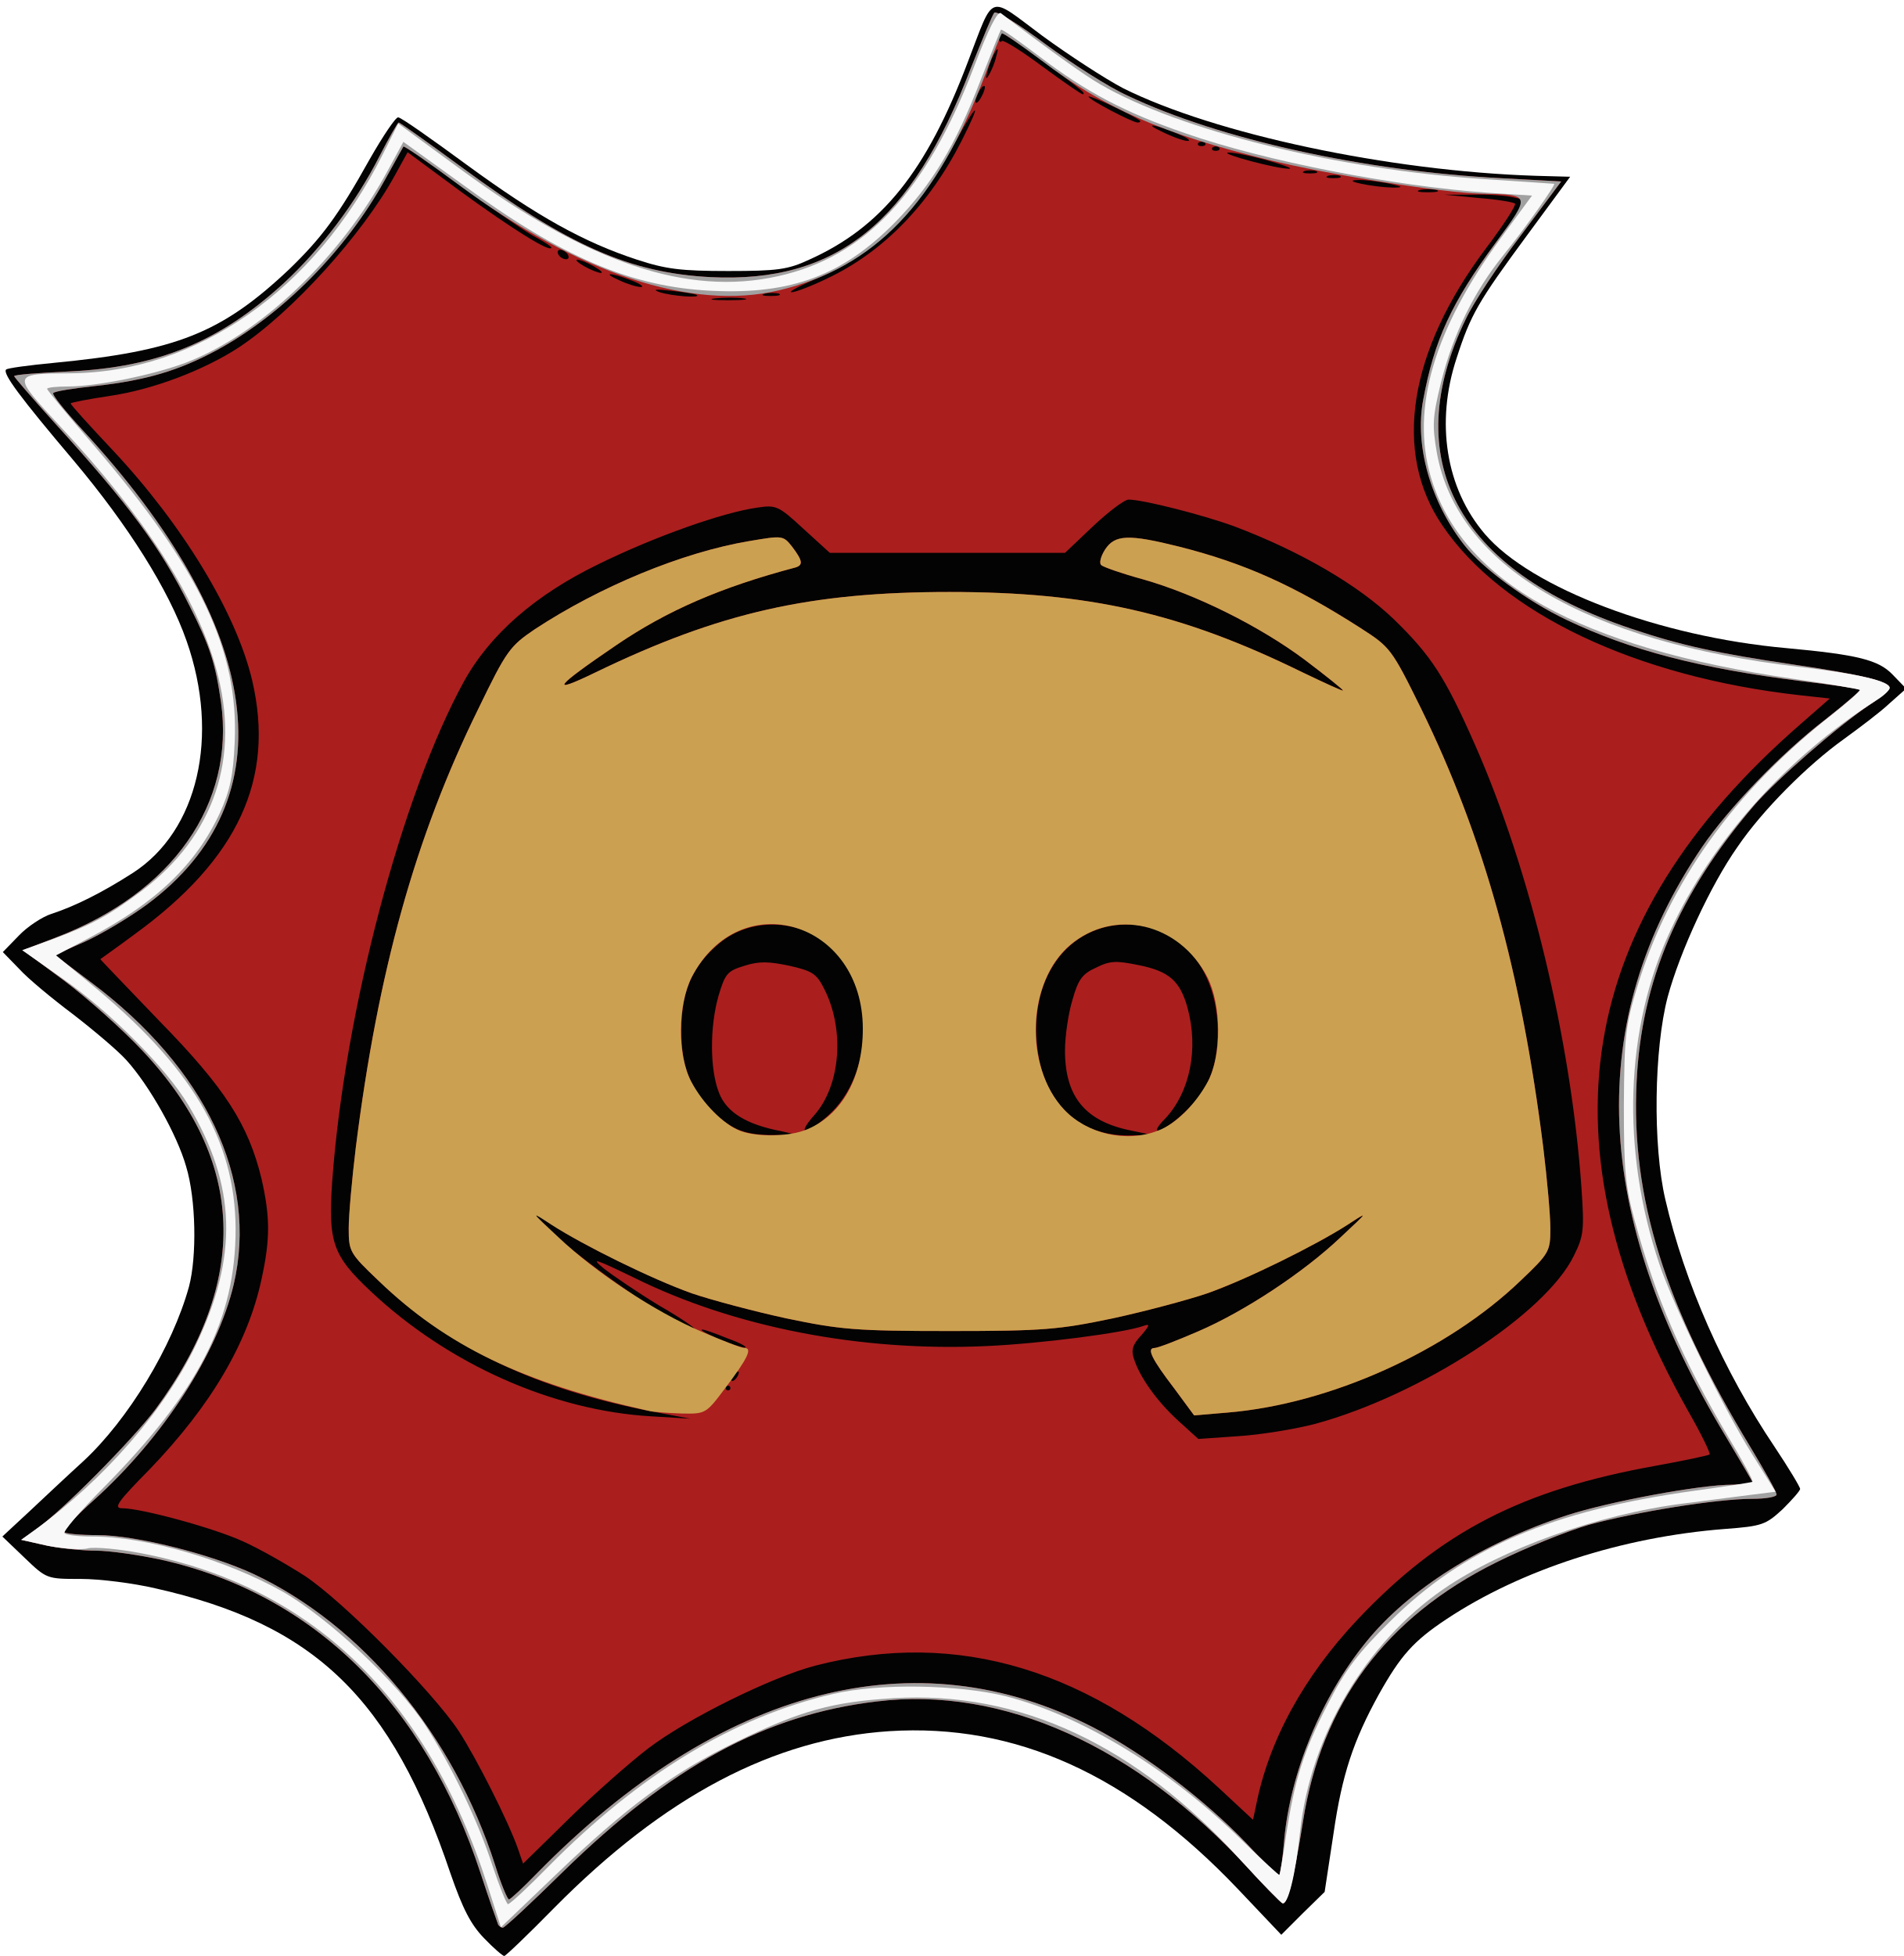
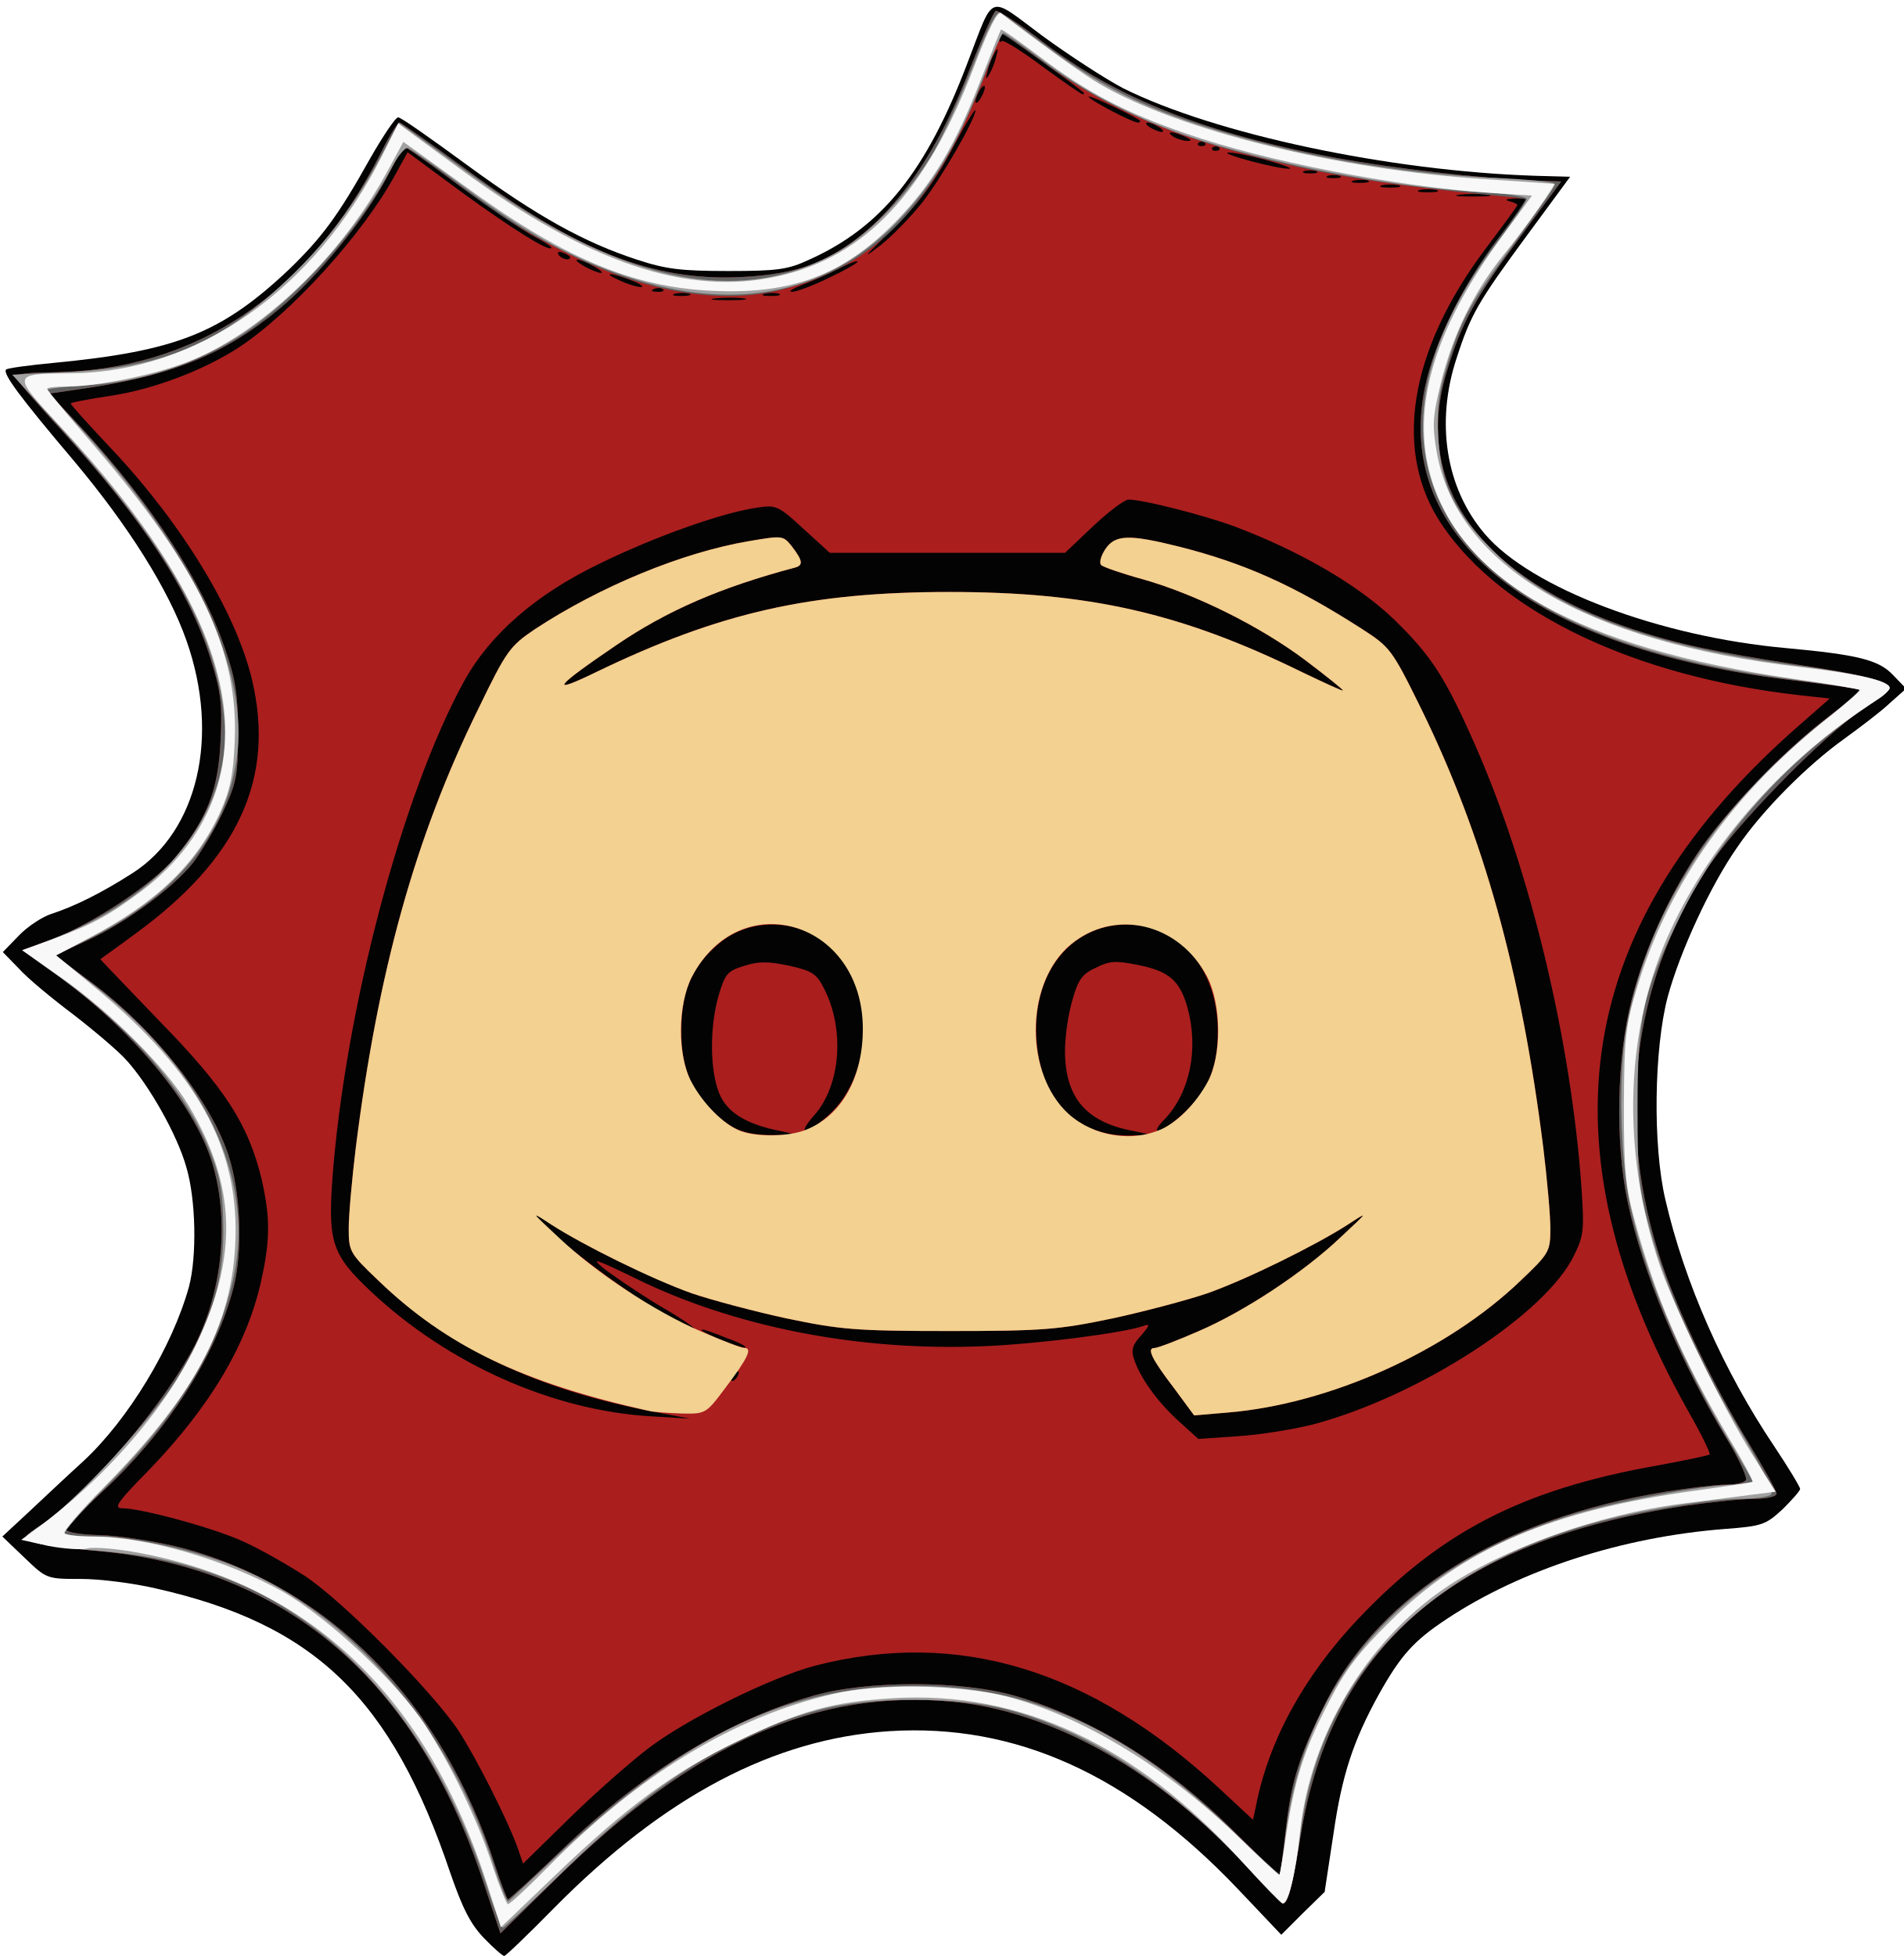
<svg xmlns="http://www.w3.org/2000/svg" version="1.0" width="404px" height="415px" viewBox="0 0 4040 4150" preserveAspectRatio="xMidYMid meet">
  <g id="layer101" fill="#030303" stroke="none">
    <path d="M1027 4112 c-28 -29 -45 -62 -71 -137 -125 -372 -288 -529 -626 -605 -47 -11 -118 -20 -158 -20 -73 0 -73 0 -120 -45 l-47 -45 56 -52 c31 -29 83 -78 116 -108 95 -88 189 -243 224 -370 17 -64 15 -186 -6 -255 -19 -67 -78 -172 -127 -226 -18 -20 -69 -63 -113 -97 -44 -33 -96 -76 -114 -96 l-35 -36 34 -35 c18 -19 50 -40 69 -46 49 -16 106 -44 173 -87 138 -89 185 -290 114 -492 -38 -109 -124 -245 -239 -382 -116 -137 -152 -186 -144 -194 3 -3 48 -9 100 -14 261 -25 357 -63 501 -199 68 -66 103 -112 171 -234 28 -49 55 -89 60 -88 6 0 71 46 146 101 149 109 248 164 361 201 61 20 93 24 193 24 105 0 127 -3 172 -24 154 -69 249 -187 337 -420 57 -148 41 -142 158 -55 56 41 133 91 171 111 194 97 564 176 876 186 l73 2 -92 125 c-103 140 -119 167 -149 260 -45 136 -23 276 60 373 98 115 371 218 639 242 152 14 196 25 226 56 l29 30 -36 32 c-19 18 -63 51 -96 75 -77 55 -173 151 -226 229 -57 81 -122 222 -148 318 -29 110 -32 315 -5 430 41 177 123 363 232 525 30 45 54 85 54 89 0 4 -17 23 -37 43 -36 33 -43 36 -123 42 -219 17 -433 87 -590 191 -71 47 -98 78 -144 160 -54 98 -78 170 -96 294 l-19 125 -46 45 -46 46 -92 -97 c-231 -243 -472 -352 -740 -335 -245 16 -477 138 -712 376 -55 56 -102 101 -105 101 -3 0 -23 -17 -43 -38z" />
  </g>
  <g id="layer102" fill="#ab1e1e" stroke="none">
-     <path d="M1057 4083 c-2 -5 -19 -53 -37 -108 -118 -361 -356 -594 -679 -666 -47 -10 -109 -19 -138 -19 -29 0 -76 -5 -105 -11 l-53 -12 30 -21 c56 -39 206 -191 255 -256 201 -273 192 -527 -27 -760 -42 -45 -116 -111 -165 -148 l-89 -66 70 -27 c248 -95 380 -284 350 -499 -12 -83 -23 -118 -67 -205 -62 -125 -128 -214 -289 -391 -46 -51 -83 -94 -83 -96 0 -3 53 -7 118 -10 188 -9 318 -63 454 -187 80 -74 153 -171 203 -269 20 -39 39 -72 41 -72 3 0 63 43 134 95 227 167 357 224 528 233 267 13 426 -115 552 -443 24 -60 46 -114 50 -118 4 -5 53 25 109 67 56 41 134 91 174 109 196 93 502 160 791 175 l129 7 -86 115 c-48 63 -100 142 -116 176 -145 298 -20 534 351 658 104 35 181 52 344 76 143 21 204 36 204 49 0 5 -19 21 -42 36 -65 43 -198 159 -245 213 -161 188 -240 373 -250 588 -12 246 60 475 242 775 30 50 55 94 55 100 0 5 -23 9 -51 9 -76 0 -248 28 -347 55 -48 14 -137 50 -197 80 -234 116 -371 300 -410 550 -19 119 -33 177 -43 173 -4 -2 -37 -34 -72 -73 -240 -261 -522 -388 -790 -355 -236 28 -436 137 -666 362 -66 65 -123 118 -127 118 -3 0 -8 -3 -10 -7z m83 -109 c388 -395 803 -503 1180 -309 110 57 238 155 324 245 37 40 69 70 71 68 2 -2 7 -35 10 -73 13 -144 79 -304 173 -420 91 -113 247 -211 427 -270 89 -29 283 -65 351 -65 24 0 44 -2 44 -3 0 -2 -26 -46 -57 -98 -285 -472 -302 -882 -51 -1252 56 -82 167 -198 261 -270 42 -33 76 -62 74 -64 -2 -2 -58 -10 -125 -18 -214 -27 -362 -65 -498 -130 -84 -40 -178 -109 -217 -159 -71 -91 -105 -210 -87 -307 24 -129 60 -207 154 -334 l67 -90 -28 -6 c-15 -4 -55 -7 -88 -6 l-60 0 72 7 c40 3 75 9 78 12 3 3 -24 45 -61 94 -165 219 -199 434 -93 589 126 186 410 321 758 360 l64 7 -64 56 c-478 417 -555 889 -237 1455 28 49 48 90 46 93 -3 2 -54 13 -115 24 -284 51 -456 140 -632 326 -114 121 -189 257 -216 397 l-6 28 -72 -67 c-273 -253 -554 -338 -857 -260 -92 24 -273 113 -355 176 -38 29 -114 96 -167 148 l-98 96 -11 -32 c-20 -57 -88 -192 -126 -250 -55 -83 -246 -276 -327 -329 -39 -25 -97 -58 -131 -73 -61 -28 -215 -70 -256 -70 -19 0 -9 -14 58 -82 131 -136 209 -269 238 -404 19 -87 18 -133 0 -213 -28 -115 -77 -192 -217 -335 -69 -72 -126 -131 -125 -131 1 -1 34 -24 73 -53 220 -160 298 -330 249 -539 -34 -143 -147 -329 -295 -487 -49 -52 -90 -97 -90 -100 0 -2 37 -9 83 -16 90 -13 199 -54 274 -103 112 -74 262 -239 331 -365 l27 -49 115 85 c106 77 190 130 190 117 0 -2 -15 -12 -32 -21 -18 -9 -88 -57 -156 -106 -68 -50 -124 -89 -126 -87 -1 2 -19 34 -40 72 -82 148 -216 284 -356 360 -80 43 -149 64 -258 76 -46 5 -86 11 -89 15 -3 3 24 37 60 76 389 420 439 786 139 1009 -38 28 -97 63 -132 79 l-64 28 77 58 c244 183 355 418 303 641 -35 148 -150 325 -296 457 -38 34 -67 64 -65 68 2 4 35 7 72 7 80 0 239 40 330 82 231 108 425 341 514 619 12 39 26 72 29 72 3 0 30 -25 60 -56z m1651 -953 c224 -61 489 -233 549 -357 21 -42 22 -55 16 -144 -22 -313 -109 -675 -226 -940 -64 -145 -93 -189 -172 -266 -76 -73 -198 -144 -338 -197 -65 -24 -194 -57 -225 -57 -9 0 -43 26 -76 57 l-59 56 -250 0 -249 0 -56 -51 c-53 -49 -58 -51 -98 -45 -72 10 -217 61 -337 120 -134 65 -230 149 -285 248 -132 240 -254 702 -280 1061 -9 130 1 158 82 234 165 155 387 253 595 265 l83 5 -80 -15 c-247 -47 -435 -137 -582 -278 -61 -58 -63 -62 -63 -111 0 -28 7 -105 15 -171 47 -374 126 -659 260 -931 60 -124 67 -133 120 -169 137 -90 312 -163 455 -187 71 -12 72 -12 91 12 22 29 24 39 7 44 -159 42 -273 92 -379 164 -134 91 -145 107 -44 58 263 -127 455 -170 750 -170 295 0 491 44 748 170 48 23 87 41 87 39 0 -2 -36 -31 -81 -65 -95 -71 -231 -139 -344 -171 -44 -12 -84 -26 -88 -30 -5 -4 -1 -19 8 -33 21 -32 50 -33 158 -6 138 35 243 82 385 173 62 40 65 43 128 171 133 272 212 557 259 931 8 66 15 143 15 171 0 49 -2 53 -63 111 -156 150 -405 262 -622 280 l-71 6 -42 -57 c-49 -64 -59 -86 -42 -86 7 0 48 -16 92 -35 98 -42 224 -125 303 -200 60 -56 60 -56 14 -26 -67 43 -212 115 -297 145 -41 14 -131 38 -200 53 -115 24 -147 27 -347 27 -200 0 -232 -3 -347 -27 -69 -15 -159 -39 -200 -53 -87 -32 -233 -103 -297 -146 l-46 -31 25 27 c58 64 290 226 323 226 6 0 -27 -23 -74 -50 -46 -28 -99 -64 -118 -79 -29 -24 -18 -20 65 20 212 105 480 157 746 145 114 -5 294 -28 335 -43 14 -5 13 -1 -5 20 -18 19 -22 31 -16 49 12 39 49 91 94 132 l43 39 86 -6 c47 -3 120 -15 162 -26z m-1241 -76 c0 -3 -2 -5 -5 -5 -3 0 -5 2 -5 5 0 3 2 5 5 5 3 0 5 -2 5 -5z m15 -25 c3 -5 4 -10 1 -10 -3 0 -8 5 -11 10 -3 6 -4 10 -1 10 3 0 8 -4 11 -10z m-20 -80 c-27 -11 -52 -20 -55 -19 -11 2 76 38 90 38 8 0 -7 -9 -35 -19z m113 -440 c-74 -14 -116 -40 -132 -81 -20 -50 -20 -141 -1 -207 14 -47 19 -52 55 -63 31 -10 52 -9 95 0 49 11 58 17 74 49 44 86 35 205 -21 268 -38 43 -20 44 28 2 101 -89 102 -279 3 -363 -67 -56 -167 -58 -232 -4 -57 47 -81 101 -81 184 -1 78 20 129 71 177 37 36 68 47 128 46 49 0 49 0 13 -8z m744 -1 c-98 -19 -142 -71 -142 -170 0 -30 7 -79 16 -108 12 -43 21 -55 50 -68 30 -15 43 -15 92 -5 63 13 86 33 102 90 24 88 5 179 -47 235 -37 37 -12 34 32 -5 57 -50 80 -101 79 -183 -1 -117 -67 -207 -162 -221 -126 -19 -223 77 -223 219 0 139 77 227 196 226 l50 -1 -43 -9z m-824 -1766 c-15 -2 -42 -2 -60 0 -18 2 -6 4 27 4 33 0 48 -2 33 -4z m-99 -7 c-2 -2 -26 -6 -54 -9 -34 -4 -42 -3 -25 3 25 8 87 13 79 6z m174 -3 c-7 -2 -21 -2 -30 0 -10 3 -4 5 12 5 17 0 24 -2 18 -5z m102 -32 c119 -56 217 -157 286 -293 44 -87 34 -84 -14 4 -84 155 -171 239 -303 293 -32 14 -52 25 -44 25 8 0 42 -13 75 -29z m-415 4 c-46 -18 -64 -17 -25 0 17 8 37 14 45 14 8 0 -1 -7 -20 -14z m-80 -30 c-14 -8 -29 -14 -35 -14 -5 0 1 6 15 14 14 8 30 14 35 14 6 0 -1 -6 -15 -14z m-55 -25 c-3 -5 -11 -10 -16 -10 -6 0 -7 5 -4 10 3 6 11 10 16 10 6 0 7 -4 4 -10z m1843 -137 c-10 -2 -26 -2 -35 0 -10 3 -2 5 17 5 19 0 27 -2 18 -5z m-103 -14 c-22 -4 -51 -8 -65 -7 -35 1 34 15 75 16 25 0 23 -2 -10 -9z m-102 -16 c-7 -2 -19 -2 -25 0 -7 3 -2 5 12 5 14 0 19 -2 13 -5z m-50 -10 c-7 -2 -19 -2 -25 0 -7 3 -2 5 12 5 14 0 19 -2 13 -5z m-108 -24 c-38 -10 -74 -17 -80 -15 -12 3 103 34 130 34 11 0 -11 -8 -50 -19z m-98 -26 c-4 -3 -10 -3 -14 0 -3 4 0 7 7 7 7 0 10 -3 7 -7z m-30 -10 c-4 -3 -10 -3 -14 0 -3 4 0 7 7 7 7 0 10 -3 7 -7z m-53 -17 c-50 -22 -82 -27 -39 -7 22 11 47 20 55 20 8 0 1 -6 -16 -13z m-85 -30 c-10 -9 -109 -56 -109 -51 0 6 91 54 104 55 5 0 7 -2 5 -4z m-329 -71 c0 -5 -5 -3 -10 5 -5 8 -10 20 -10 25 0 6 5 3 10 -5 5 -8 10 -19 10 -25z m205 7 c-35 -29 -163 -122 -169 -122 -3 0 -6 5 -6 12 0 6 3 9 6 5 3 -3 42 21 86 54 44 32 82 59 86 59 3 0 2 -4 -3 -8z m-181 -72 c5 -17 4 -20 -2 -10 -5 8 -13 26 -16 40 -5 17 -4 20 2 10 5 -8 13 -26 16 -40z" />
+     <path d="M1024 3988 c-142 -427 -422 -664 -824 -698 -58 -5 -116 -13 -129 -18 -24 -9 -24 -9 20 -39 102 -71 260 -257 323 -380 59 -117 73 -266 36 -387 -40 -127 -172 -285 -338 -404 l-65 -46 63 -23 c86 -32 218 -120 262 -174 68 -82 91 -143 96 -246 4 -79 1 -105 -21 -175 -46 -146 -141 -292 -318 -487 -52 -56 -95 -107 -97 -112 -2 -5 32 -9 75 -9 305 -2 549 -164 702 -467 17 -35 35 -63 39 -63 4 1 68 46 142 100 235 173 395 236 579 228 65 -3 114 -12 151 -26 137 -53 251 -193 335 -408 27 -69 53 -128 58 -131 4 -2 50 27 100 66 157 120 348 195 622 246 127 23 302 43 419 48 l59 2 -85 115 c-97 131 -127 185 -158 289 -73 239 71 438 395 546 97 32 174 48 348 75 138 21 197 36 197 49 0 5 -25 25 -56 45 -86 57 -274 250 -332 340 -161 248 -194 541 -96 835 34 103 113 266 185 383 32 53 59 101 59 107 0 6 -20 11 -47 11 -27 0 -93 7 -148 15 -489 74 -749 296 -815 700 -19 116 -28 148 -39 143 -4 -2 -36 -34 -71 -73 -186 -204 -414 -333 -624 -354 -292 -29 -552 86 -847 376 l-117 115 -38 -114z m166 -61 c174 -167 351 -276 535 -329 114 -33 315 -33 429 0 162 47 323 146 465 288 52 52 95 93 97 92 1 -2 7 -47 13 -100 12 -102 28 -152 85 -267 117 -231 373 -390 721 -446 49 -8 107 -15 127 -15 20 0 40 -4 43 -10 3 -5 -14 -43 -38 -83 -102 -168 -181 -356 -213 -507 -27 -129 -23 -309 9 -431 28 -106 76 -213 138 -307 56 -85 186 -221 276 -289 41 -31 72 -57 70 -59 -2 -3 -64 -11 -137 -20 -552 -64 -853 -302 -786 -623 20 -95 79 -215 156 -315 33 -44 60 -81 60 -83 0 -2 -12 -2 -27 -2 -17 1 -21 3 -10 6 9 2 17 6 17 8 0 2 -30 43 -67 92 -164 218 -198 433 -92 588 126 186 410 321 758 360 l64 7 -64 56 c-478 417 -555 889 -237 1455 28 49 48 90 46 93 -3 2 -54 13 -115 24 -284 51 -456 140 -632 326 -114 121 -189 257 -216 397 l-6 28 -72 -67 c-273 -253 -554 -338 -857 -260 -92 24 -273 113 -355 176 -38 29 -114 96 -167 148 l-98 96 -11 -32 c-20 -57 -88 -192 -126 -250 -55 -83 -246 -276 -327 -329 -39 -25 -97 -58 -131 -73 -61 -28 -215 -70 -256 -70 -19 0 -9 -14 58 -82 131 -136 209 -269 238 -404 19 -87 18 -133 0 -213 -28 -115 -77 -192 -217 -335 -69 -72 -126 -131 -125 -131 1 -1 34 -24 73 -53 220 -160 298 -330 249 -539 -34 -143 -147 -329 -295 -487 -49 -52 -90 -97 -90 -100 0 -2 37 -9 83 -16 90 -13 199 -54 274 -103 112 -74 262 -239 331 -365 l27 -49 115 85 c106 77 190 130 190 117 0 -2 -17 -13 -38 -24 -21 -11 -91 -59 -156 -106 -64 -48 -118 -86 -120 -84 -2 2 -17 31 -35 65 -46 88 -149 214 -228 279 -119 99 -232 144 -433 172 l-55 8 69 74 c148 161 256 327 303 466 23 66 28 97 28 180 0 92 -3 105 -32 168 -18 38 -47 86 -63 107 -43 54 -142 127 -224 165 l-70 32 75 55 c134 99 259 256 295 373 25 78 29 199 10 275 -37 146 -142 309 -281 437 -40 37 -74 73 -74 78 -1 6 30 11 71 12 40 1 117 13 170 26 314 82 557 327 669 676 13 39 25 71 27 71 2 0 53 -46 112 -103z m1601 -906 c224 -61 489 -233 549 -357 21 -42 22 -55 16 -144 -22 -313 -109 -675 -226 -940 -64 -145 -93 -189 -172 -266 -76 -73 -198 -144 -338 -197 -65 -24 -194 -57 -225 -57 -9 0 -43 26 -76 57 l-59 56 -250 0 -249 0 -56 -51 c-53 -49 -58 -51 -98 -45 -72 10 -217 61 -337 120 -134 65 -230 149 -285 248 -132 240 -254 702 -280 1061 -9 130 1 158 82 234 165 155 387 253 595 265 l83 5 -80 -15 c-247 -47 -435 -137 -582 -278 -61 -58 -63 -62 -63 -111 0 -28 7 -105 15 -171 47 -374 126 -659 260 -931 60 -124 67 -133 120 -169 137 -90 312 -163 455 -187 71 -12 72 -12 91 12 22 29 24 39 7 44 -159 42 -273 92 -379 164 -134 91 -145 107 -44 58 263 -127 455 -170 750 -170 295 0 491 44 748 170 48 23 87 41 87 39 0 -2 -36 -31 -81 -65 -95 -71 -231 -139 -344 -171 -44 -12 -84 -26 -88 -30 -5 -4 -1 -19 8 -33 21 -32 50 -33 158 -6 138 35 243 82 385 173 62 40 65 43 128 171 133 272 212 557 259 931 8 66 15 143 15 171 0 49 -2 53 -63 111 -156 150 -405 262 -622 280 l-71 6 -42 -57 c-49 -64 -59 -86 -42 -86 7 0 48 -16 92 -35 98 -42 224 -125 303 -200 60 -56 60 -56 14 -26 -67 43 -212 115 -297 145 -41 14 -131 38 -200 53 -115 24 -147 27 -347 27 -200 0 -232 -3 -347 -27 -69 -15 -159 -39 -200 -53 -87 -32 -233 -103 -297 -146 l-46 -31 25 27 c58 64 290 226 323 226 6 0 -27 -23 -74 -50 -46 -28 -99 -64 -118 -79 -29 -24 -18 -20 65 20 212 105 480 157 746 145 114 -5 294 -28 335 -43 14 -5 13 -1 -5 20 -18 19 -22 31 -16 49 12 39 49 91 94 132 l43 39 86 -6 c47 -3 120 -15 162 -26z m-1226 -101 c3 -5 4 -10 1 -10 -3 0 -8 5 -11 10 -3 6 -4 10 -1 10 3 0 8 -4 11 -10z m-20 -80 c-27 -11 -52 -20 -55 -19 -11 2 76 38 90 38 8 0 -7 -9 -35 -19z m113 -440 c-74 -14 -116 -40 -132 -81 -20 -50 -20 -141 -1 -207 14 -47 19 -52 55 -63 31 -10 52 -9 95 0 49 11 58 17 74 49 44 86 35 205 -21 268 -38 43 -20 44 28 2 101 -89 102 -279 3 -363 -67 -56 -167 -58 -232 -4 -57 47 -81 101 -81 184 -1 78 20 129 71 177 37 36 68 47 128 46 49 0 49 0 13 -8z m744 -1 c-98 -19 -142 -71 -142 -170 0 -30 7 -79 16 -108 12 -43 21 -55 50 -68 30 -15 43 -15 92 -5 63 13 86 33 102 90 24 88 5 179 -47 235 -37 37 -12 34 32 -5 57 -50 80 -101 79 -183 -1 -117 -67 -207 -162 -221 -126 -19 -223 77 -223 219 0 139 77 227 196 226 l50 -1 -43 -9z m-824 -1766 c-15 -2 -42 -2 -60 0 -18 2 -6 4 27 4 33 0 48 -2 33 -4z m-115 -10 c-7 -2 -21 -2 -30 0 -10 3 -4 5 12 5 17 0 24 -2 18 -5z m190 0 c-7 -2 -21 -2 -30 0 -10 3 -4 5 12 5 17 0 24 -2 18 -5z m-246 -9 c-3 -3 -12 -4 -19 -1 -8 3 -5 6 6 6 11 1 17 -2 13 -5z m351 -24 c34 -16 62 -32 62 -35 0 -3 -19 4 -42 16 -23 12 -58 27 -77 34 -20 8 -29 14 -21 14 8 1 43 -12 78 -29z m-418 5 c-46 -18 -64 -17 -25 0 17 8 37 14 45 14 8 0 -1 -7 -20 -14z m-80 -30 c-14 -8 -29 -14 -35 -14 -5 0 1 6 15 14 14 8 30 14 35 14 6 0 -1 -6 -15 -14z m-50 -19 c0 -2 -7 -7 -16 -10 -8 -3 -12 -2 -9 4 6 10 25 14 25 6z m746 -115 c42 -53 114 -179 114 -197 0 -5 -18 24 -39 63 -48 92 -80 134 -150 202 -50 49 -51 51 -12 21 24 -19 63 -59 87 -89z m1202 -18 c-15 -2 -42 -2 -60 0 -18 2 -6 4 27 4 33 0 48 -2 33 -4z m-110 -10 c-10 -2 -26 -2 -35 0 -10 3 -2 5 17 5 19 0 27 -2 18 -5z m-80 -10 c-10 -2 -26 -2 -35 0 -10 3 -2 5 17 5 19 0 27 -2 18 -5z m-65 -10 c-7 -2 -21 -2 -30 0 -10 3 -4 5 12 5 17 0 24 -2 18 -5z m-60 -10 c-7 -2 -19 -2 -25 0 -7 3 -2 5 12 5 14 0 19 -2 13 -5z m-50 -10 c-7 -2 -19 -2 -25 0 -7 3 -2 5 12 5 14 0 19 -2 13 -5z m-108 -24 c-38 -10 -74 -17 -80 -15 -12 3 103 34 130 34 11 0 -11 -8 -50 -19z m-98 -26 c-4 -3 -10 -3 -14 0 -3 4 0 7 7 7 7 0 10 -3 7 -7z m-30 -10 c-4 -3 -10 -3 -14 0 -3 4 0 7 7 7 7 0 10 -3 7 -7z m-42 -13 c-27 -12 -43 -12 -25 0 8 5 22 9 30 9 10 0 8 -3 -5 -9z m-55 -20 c-8 -5 -19 -10 -25 -10 -5 0 -3 5 5 10 8 5 20 10 25 10 6 0 3 -5 -5 -10z m-41 -14 c-10 -9 -109 -56 -109 -51 0 6 91 54 104 55 5 0 7 -2 5 -4z m-329 -71 c0 -5 -5 -3 -10 5 -5 8 -10 20 -10 25 0 6 5 3 10 -5 5 -8 10 -19 10 -25z m209 11 c-13 -12 -170 -126 -174 -126 -3 0 -5 5 -5 12 0 6 3 9 6 5 3 -3 42 21 86 54 44 32 82 59 86 59 3 0 3 -2 1 -4z m-185 -76 c5 -17 4 -20 -2 -10 -5 8 -13 26 -16 40 -5 17 -4 20 2 10 5 -8 13 -26 16 -40z" />
  </g>
-   <g id="layer103" fill="#cba151" stroke="none">
+   <g id="layer103" fill="#616161" stroke="none">
+     <path d="M1024 3988 c-142 -427 -422 -664 -824 -698 -58 -5 -116 -13 -129 -18 -24 -9 -24 -9 20 -39 102 -71 260 -257 323 -380 59 -117 73 -266 36 -387 -40 -127 -172 -285 -338 -404 l-65 -46 63 -23 c86 -32 218 -120 262 -174 68 -82 91 -143 96 -246 4 -79 1 -105 -21 -175 -46 -146 -141 -292 -318 -487 -52 -56 -95 -107 -97 -112 -2 -5 32 -9 75 -9 305 -2 549 -164 702 -467 17 -35 35 -63 39 -63 4 1 68 46 142 100 235 173 395 236 579 228 65 -3 114 -12 151 -26 137 -53 251 -193 335 -408 27 -69 53 -128 58 -131 4 -2 50 27 100 66 157 120 348 195 622 246 127 23 302 43 419 48 l59 2 -85 115 c-97 131 -127 185 -158 289 -73 239 71 438 395 546 97 32 174 48 348 75 138 21 197 36 197 49 0 5 -25 25 -56 45 -86 57 -274 250 -332 340 -161 248 -194 541 -96 835 34 103 113 266 185 383 32 53 59 101 59 107 0 6 -20 11 -47 11 -27 0 -93 7 -148 15 -489 74 -749 296 -815 700 -19 116 -28 148 -39 143 -4 -2 -36 -34 -71 -73 -186 -204 -414 -333 -624 -354 -292 -29 -552 86 -847 376 l-117 115 -38 -114z m166 -61 c174 -167 351 -276 535 -329 114 -33 315 -33 429 0 162 47 323 146 465 288 52 52 95 93 97 92 1 -2 7 -47 13 -100 12 -102 28 -152 85 -267 117 -231 373 -390 721 -446 49 -8 107 -15 127 -15 20 0 40 -4 43 -10 3 -5 -14 -43 -38 -83 -102 -168 -181 -356 -213 -507 -27 -129 -23 -309 9 -431 28 -106 76 -213 138 -307 56 -85 186 -221 276 -289 41 -31 72 -57 70 -59 -2 -3 -64 -11 -137 -20 -552 -64 -853 -302 -786 -623 20 -95 79 -215 155 -315 34 -44 59 -81 58 -83 -2 -2 -30 -5 -63 -8 -250 -24 -400 -50 -578 -101 -152 -44 -278 -104 -384 -183 -46 -34 -85 -61 -87 -59 -1 2 -17 41 -35 88 -105 274 -233 408 -437 456 -127 30 -286 3 -444 -76 -97 -48 -142 -77 -257 -163 -51 -38 -94 -68 -96 -66 -2 2 -17 31 -35 65 -46 88 -149 214 -228 279 -119 99 -232 144 -433 172 l-55 8 69 74 c148 161 256 327 303 466 23 66 28 97 28 180 0 92 -3 105 -32 168 -18 38 -47 86 -63 107 -43 54 -142 127 -224 165 l-70 32 75 55 c134 99 259 256 295 373 25 78 29 199 10 275 -37 146 -142 309 -281 437 -40 37 -74 73 -74 78 -1 6 30 11 71 12 40 1 117 13 170 26 314 82 557 327 669 676 13 39 25 71 27 71 2 0 53 -46 112 -103z" />
+   </g>
+   <g id="layer104" fill="#a1a1a1" stroke="none">
+     <path d="M1030 3993 c-103 -311 -296 -541 -538 -639 -93 -37 -169 -54 -287 -64 -60 -5 -121 -13 -134 -18 -24 -9 -24 -9 20 -39 71 -49 231 -222 283 -305 73 -119 100 -203 100 -318 -1 -79 -5 -107 -27 -164 -50 -127 -159 -255 -315 -369 l-83 -60 78 -31 c235 -94 370 -277 348 -470 -20 -182 -122 -361 -347 -609 l-102 -112 124 -6 c197 -10 316 -60 458 -194 83 -78 148 -164 202 -267 l36 -68 140 101 c323 236 570 292 784 178 72 -38 160 -129 212 -218 20 -35 57 -116 83 -182 31 -80 50 -117 58 -112 7 4 46 33 88 64 136 103 247 154 454 209 158 42 339 70 498 77 75 3 137 9 137 14 0 4 -38 58 -84 121 -96 130 -116 166 -146 266 -18 58 -21 90 -18 150 6 102 35 160 118 242 125 125 335 203 656 244 121 16 184 31 184 46 0 4 -24 23 -52 42 -169 114 -309 271 -393 443 -79 162 -90 209 -90 405 0 149 3 175 27 261 36 130 104 281 193 429 52 88 71 127 62 132 -7 4 -34 8 -62 8 -66 0 -222 26 -315 52 -360 100 -579 332 -620 656 -12 94 -28 155 -39 150 -4 -2 -36 -34 -71 -73 -163 -176 -334 -290 -509 -337 -107 -29 -295 -29 -403 0 -186 50 -346 151 -534 334 -72 70 -134 128 -137 128 -3 0 -20 -44 -37 -97z m157 -60 c275 -257 489 -357 758 -356 247 1 449 94 672 309 53 51 98 93 99 91 1 -1 7 -42 13 -92 43 -326 253 -560 601 -669 92 -29 288 -66 351 -66 21 0 39 -2 39 -5 0 -2 -19 -35 -41 -72 -109 -178 -195 -382 -223 -533 -18 -95 -21 -269 -5 -356 43 -244 187 -470 417 -652 45 -36 80 -67 78 -69 -2 -2 -55 -10 -117 -18 -155 -20 -257 -42 -363 -76 -464 -152 -575 -476 -292 -851 36 -48 66 -91 66 -96 0 -5 -48 -12 -107 -15 -190 -11 -444 -61 -618 -120 -110 -38 -212 -91 -300 -157 -44 -33 -83 -60 -86 -60 -3 0 -25 50 -49 111 -51 131 -101 212 -178 292 -154 157 -356 193 -596 106 -107 -39 -191 -86 -320 -181 -59 -44 -113 -81 -120 -84 -6 -2 -22 17 -35 42 -70 130 -197 273 -315 352 -93 61 -213 102 -327 109 -49 3 -89 8 -89 10 0 3 30 37 66 76 244 266 365 521 336 709 -25 162 -131 290 -320 383 l-63 32 90 71 c225 178 330 399 288 606 -32 155 -117 295 -273 451 -51 51 -90 96 -87 99 4 3 35 6 69 6 74 0 208 29 294 64 244 99 452 339 546 628 15 48 30 85 33 82 4 -3 52 -49 108 -101z" />
+   </g>
+   <g id="layer105" fill="#f2d191" stroke="none">
    <path d="M1375 2993 c-265 -59 -428 -137 -572 -276 -61 -58 -63 -62 -63 -111 0 -28 7 -105 15 -171 47 -374 126 -659 260 -931 60 -124 67 -133 120 -169 137 -90 312 -163 455 -187 71 -12 72 -12 91 12 22 29 24 39 7 44 -159 42 -273 92 -379 164 -134 91 -145 107 -44 58 263 -127 455 -170 750 -170 295 0 491 44 748 170 48 23 87 41 87 39 0 -2 -36 -31 -81 -65 -95 -71 -231 -139 -344 -171 -44 -12 -84 -26 -88 -30 -5 -4 -1 -19 8 -33 21 -32 50 -33 158 -6 138 35 243 82 385 173 62 40 65 43 128 171 133 272 212 557 259 931 8 66 15 143 15 171 0 49 -2 53 -63 111 -156 150 -405 262 -622 280 l-71 6 -42 -57 c-49 -64 -59 -86 -42 -86 7 0 48 -16 92 -35 98 -42 224 -125 303 -200 60 -56 60 -56 14 -26 -67 43 -212 115 -297 145 -41 14 -131 38 -200 53 -115 24 -147 27 -347 27 -200 0 -232 -3 -347 -27 -69 -15 -159 -39 -200 -53 -85 -30 -230 -102 -297 -145 -46 -30 -46 -30 14 26 79 75 205 158 303 200 44 19 85 35 92 35 17 0 7 22 -41 85 -41 55 -42 55 -93 54 -28 -1 -60 -3 -71 -6z m338 -597 c74 -31 118 -111 118 -213 0 -229 -260 -307 -363 -110 -30 59 -31 166 -1 222 25 47 68 90 103 104 36 14 106 13 143 -3z m744 3 c38 -14 80 -56 106 -104 30 -56 29 -163 -1 -222 -60 -115 -197 -147 -291 -68 -92 78 -98 258 -13 349 49 52 132 71 199 45z" />
  </g>
-   <g id="layer104" fill="#a1a1a1" stroke="none">
-     <path d="M1057 4083 c-2 -5 -19 -53 -37 -108 -118 -361 -356 -594 -679 -666 -47 -10 -109 -19 -138 -19 -29 0 -76 -5 -105 -11 l-53 -12 30 -21 c56 -39 206 -191 255 -256 201 -273 192 -527 -27 -760 -42 -45 -116 -111 -165 -148 l-89 -66 70 -27 c248 -95 380 -284 350 -499 -12 -83 -23 -118 -67 -205 -62 -125 -128 -214 -289 -391 -46 -51 -83 -94 -83 -96 0 -3 53 -7 118 -10 188 -9 318 -63 454 -187 80 -74 153 -171 203 -269 20 -39 39 -72 41 -72 3 0 63 43 134 95 227 167 357 224 528 233 267 13 426 -115 552 -443 24 -60 46 -114 50 -118 4 -5 53 25 109 67 56 41 134 91 174 109 196 93 502 160 791 175 l129 7 -86 115 c-48 63 -100 142 -116 176 -145 298 -20 534 351 658 104 35 181 52 344 76 143 21 204 36 204 49 0 5 -19 21 -42 36 -65 43 -198 159 -245 213 -161 188 -240 373 -250 588 -12 246 60 475 242 775 30 50 55 94 55 100 0 5 -23 9 -51 9 -76 0 -248 28 -347 55 -48 14 -137 50 -197 80 -234 116 -371 300 -410 550 -19 119 -33 177 -43 173 -4 -2 -37 -34 -72 -73 -240 -261 -522 -388 -790 -355 -236 28 -436 137 -666 362 -66 65 -123 118 -127 118 -3 0 -8 -3 -10 -7z m83 -109 c388 -395 803 -503 1180 -309 110 57 238 155 324 245 37 40 69 70 71 68 2 -2 7 -35 10 -73 13 -144 79 -304 173 -420 91 -113 247 -211 427 -270 89 -29 283 -65 351 -65 24 0 44 -2 44 -3 0 -2 -26 -46 -57 -98 -285 -472 -302 -882 -51 -1252 56 -82 167 -198 261 -270 42 -33 76 -62 74 -64 -2 -2 -58 -10 -125 -18 -214 -27 -362 -65 -498 -130 -84 -40 -178 -109 -217 -159 -71 -91 -105 -210 -87 -307 24 -129 60 -206 154 -334 75 -102 75 -102 -29 -104 -84 -2 -323 -40 -454 -72 -223 -55 -347 -109 -480 -210 -45 -34 -83 -60 -85 -58 -2 2 -18 42 -36 89 -103 272 -235 408 -437 456 -185 44 -425 -35 -681 -225 -62 -46 -114 -82 -116 -80 -1 2 -19 34 -40 72 -82 148 -216 284 -356 360 -80 43 -149 64 -258 76 -46 5 -86 11 -89 15 -3 3 24 37 60 76 389 420 439 786 139 1009 -38 28 -97 63 -132 79 l-64 28 77 58 c244 183 355 418 303 641 -35 148 -150 325 -296 457 -38 34 -67 64 -65 68 2 4 35 7 72 7 80 0 239 40 330 82 231 108 425 341 514 619 12 39 26 72 29 72 3 0 30 -25 60 -56z" />
-   </g>
-   <g id="layer105" fill="#f8f8f8" stroke="none">
+   <g id="layer106" fill="#f8f8f8" stroke="none">
    <path d="M1035 4002 c-128 -401 -377 -639 -738 -707 -47 -9 -96 -13 -110 -10 -14 4 -52 1 -84 -5 l-58 -13 29 -21 c147 -107 275 -254 341 -391 91 -189 87 -339 -15 -510 -47 -79 -167 -199 -269 -270 l-84 -59 64 -23 c86 -32 119 -50 190 -103 154 -117 210 -283 158 -470 -41 -151 -154 -326 -330 -514 -105 -113 -105 -113 21 -114 268 -2 518 -177 662 -464 l33 -66 135 99 c269 197 479 268 671 225 185 -41 314 -178 415 -442 32 -84 51 -121 58 -116 97 74 179 133 211 151 169 98 504 181 815 201 80 5 146 10 148 10 5 0 -61 94 -109 153 -61 76 -105 165 -131 268 -18 74 -19 91 -9 149 43 241 316 402 770 455 127 15 191 30 191 45 0 4 -12 16 -27 25 -193 123 -351 300 -438 489 -97 208 -105 466 -24 707 29 87 136 307 197 404 l50 80 -56 7 c-32 4 -94 12 -140 18 -181 23 -384 96 -508 181 -166 114 -283 312 -305 514 -10 95 -26 158 -38 153 -4 -2 -43 -42 -87 -90 -223 -246 -469 -361 -738 -345 -130 8 -196 26 -332 92 -135 65 -234 138 -385 283 l-116 111 -28 -87z m130 -43 c193 -195 392 -316 603 -365 97 -23 266 -20 367 5 163 42 348 155 502 307 42 41 77 73 78 72 1 -2 8 -39 14 -83 18 -118 37 -180 89 -280 36 -71 64 -108 132 -175 156 -155 342 -235 645 -277 66 -9 122 -18 124 -19 2 -2 -21 -45 -52 -96 -98 -166 -154 -296 -198 -458 -20 -73 -23 -108 -23 -245 1 -145 3 -168 28 -250 67 -222 207 -417 414 -579 34 -27 61 -51 59 -52 -2 -2 -66 -13 -143 -24 -452 -66 -703 -206 -768 -429 -42 -145 7 -312 149 -506 l66 -90 -93 -6 c-199 -14 -473 -67 -642 -126 -128 -44 -210 -87 -310 -163 -44 -33 -80 -59 -82 -57 -1 1 -20 49 -43 107 -54 140 -103 221 -181 301 -111 113 -220 154 -389 146 -171 -8 -317 -70 -530 -226 l-125 -90 -31 57 c-101 188 -273 352 -432 412 -70 26 -188 50 -249 50 -24 0 -44 2 -44 5 0 3 45 57 100 121 224 261 307 434 298 629 -3 71 -10 102 -31 149 -51 110 -135 191 -278 266 l-70 37 68 56 c220 179 312 335 313 524 0 192 -77 343 -280 549 -50 50 -87 94 -83 97 3 4 30 7 59 7 114 0 283 49 404 117 96 55 243 192 303 284 55 85 112 204 142 297 15 45 30 82 33 82 4 0 43 -36 87 -81z" />
  </g>
</svg>
